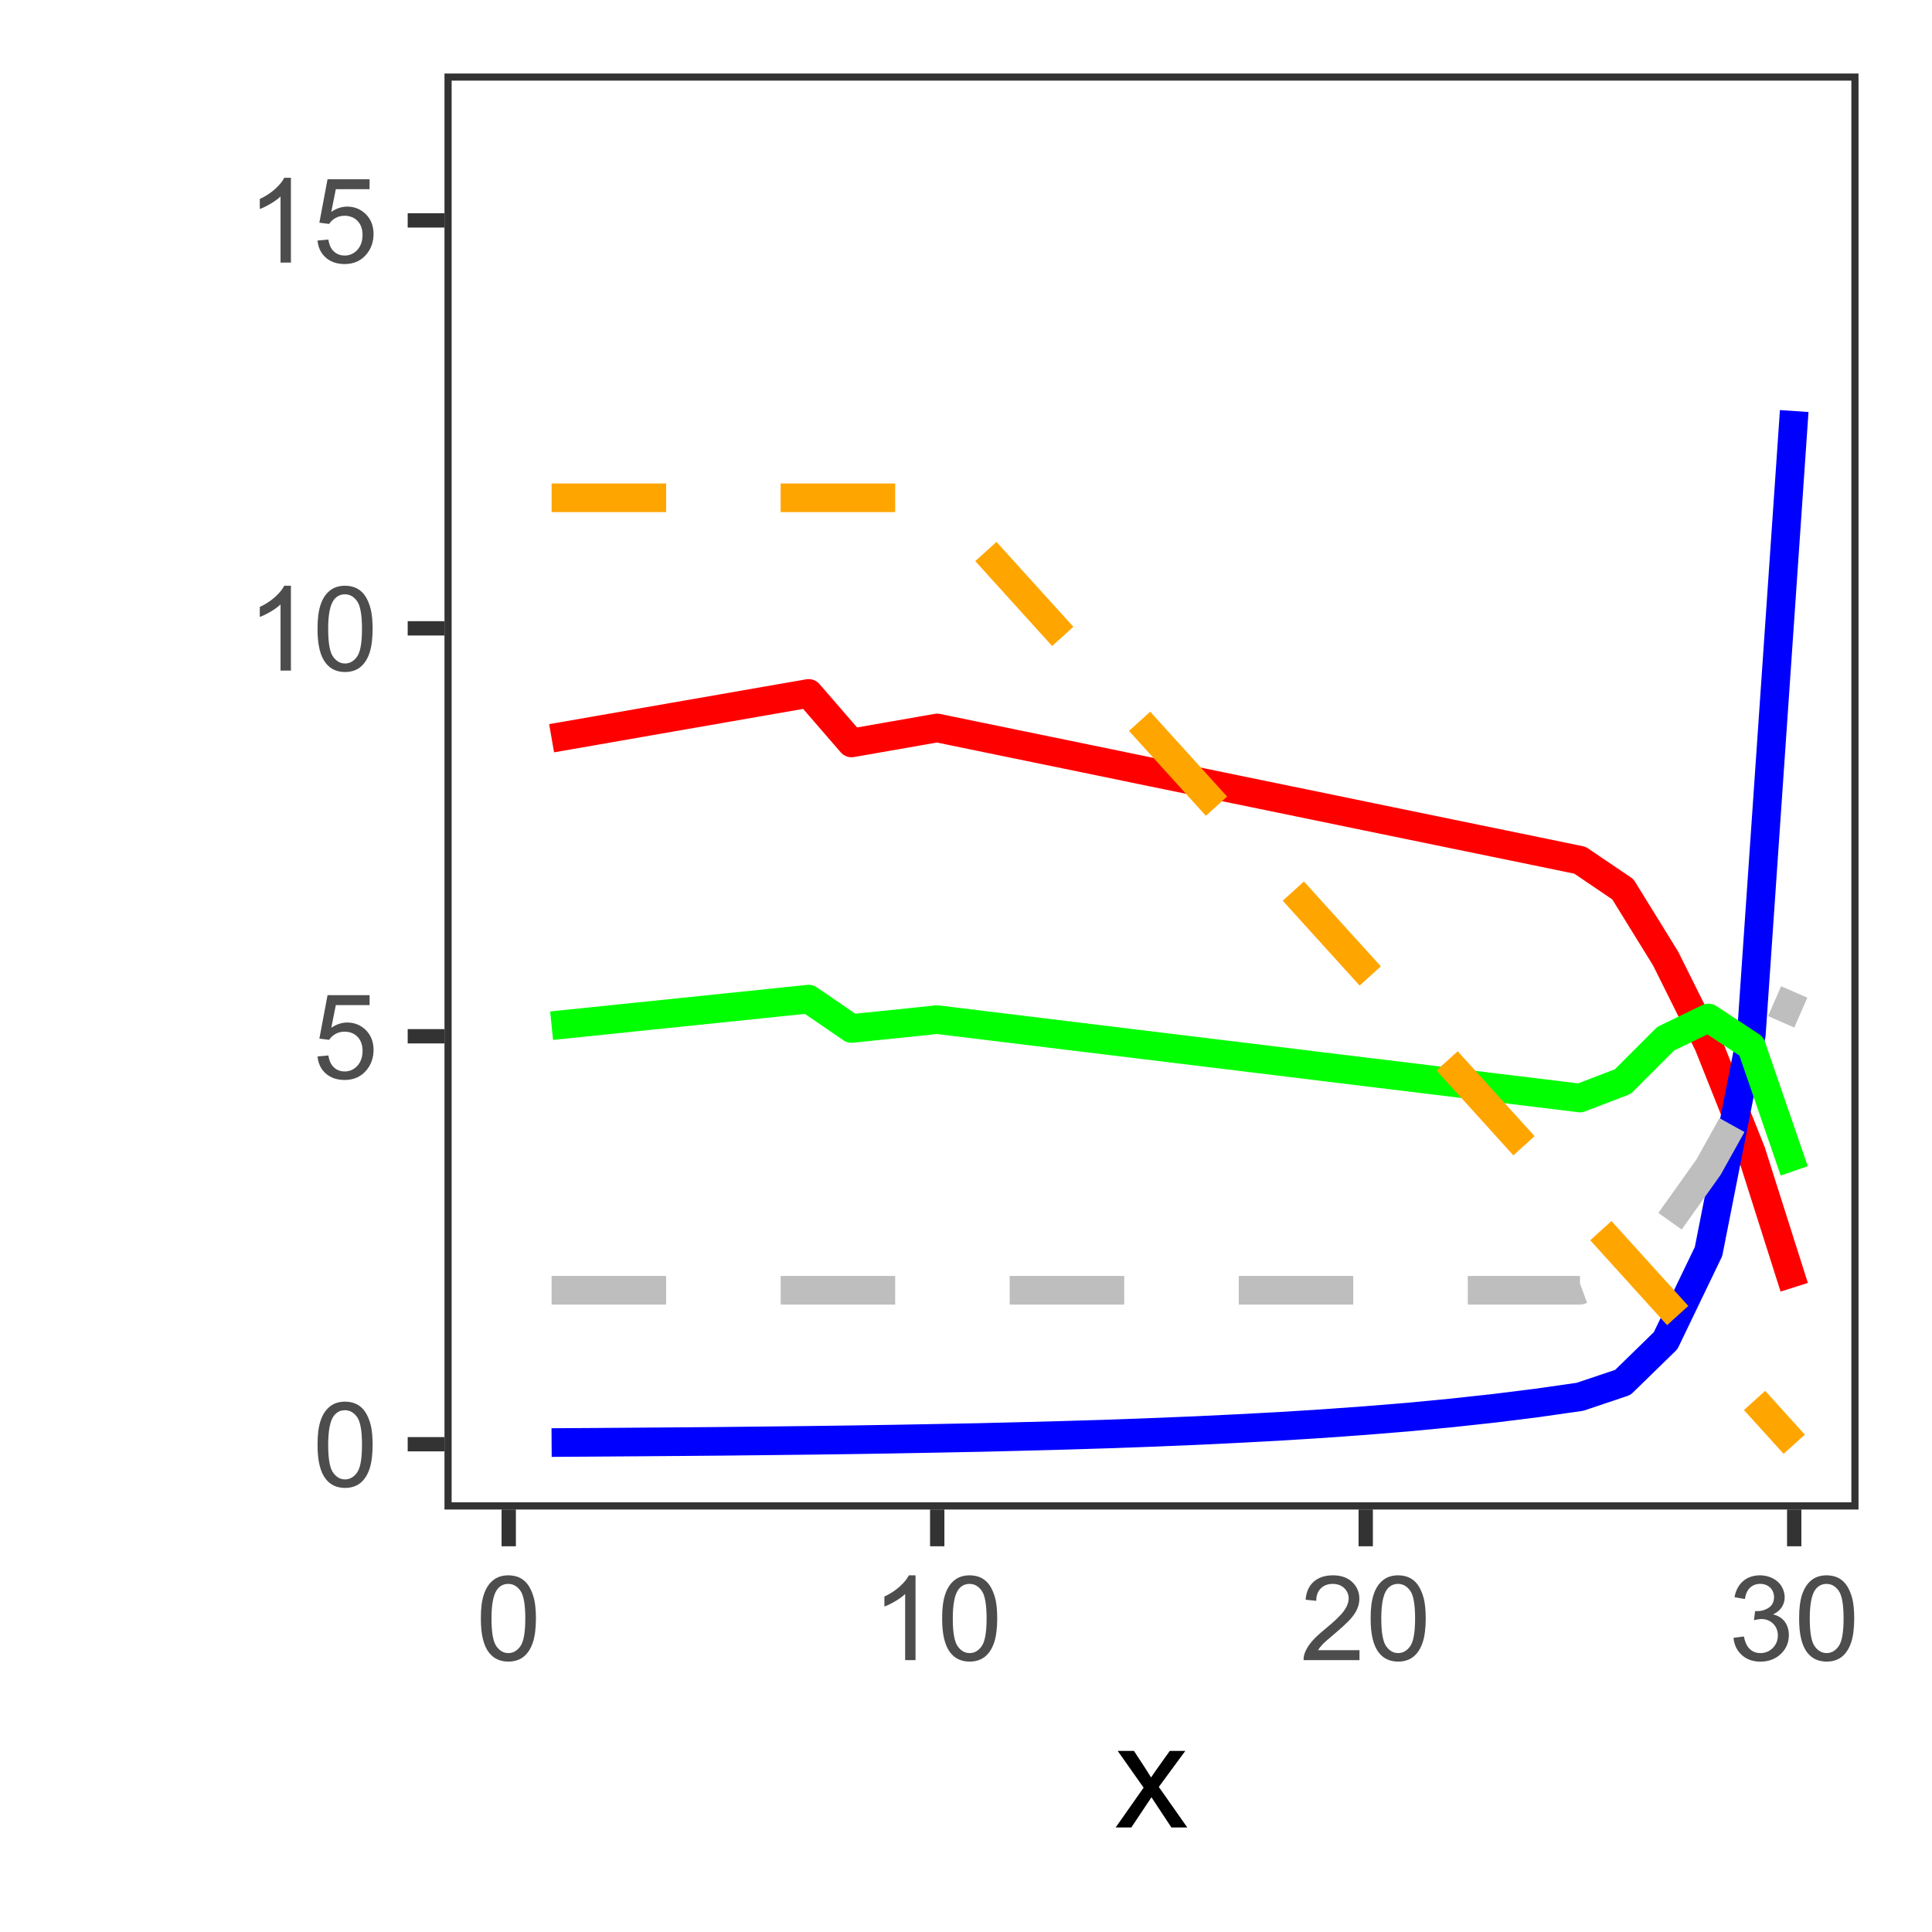
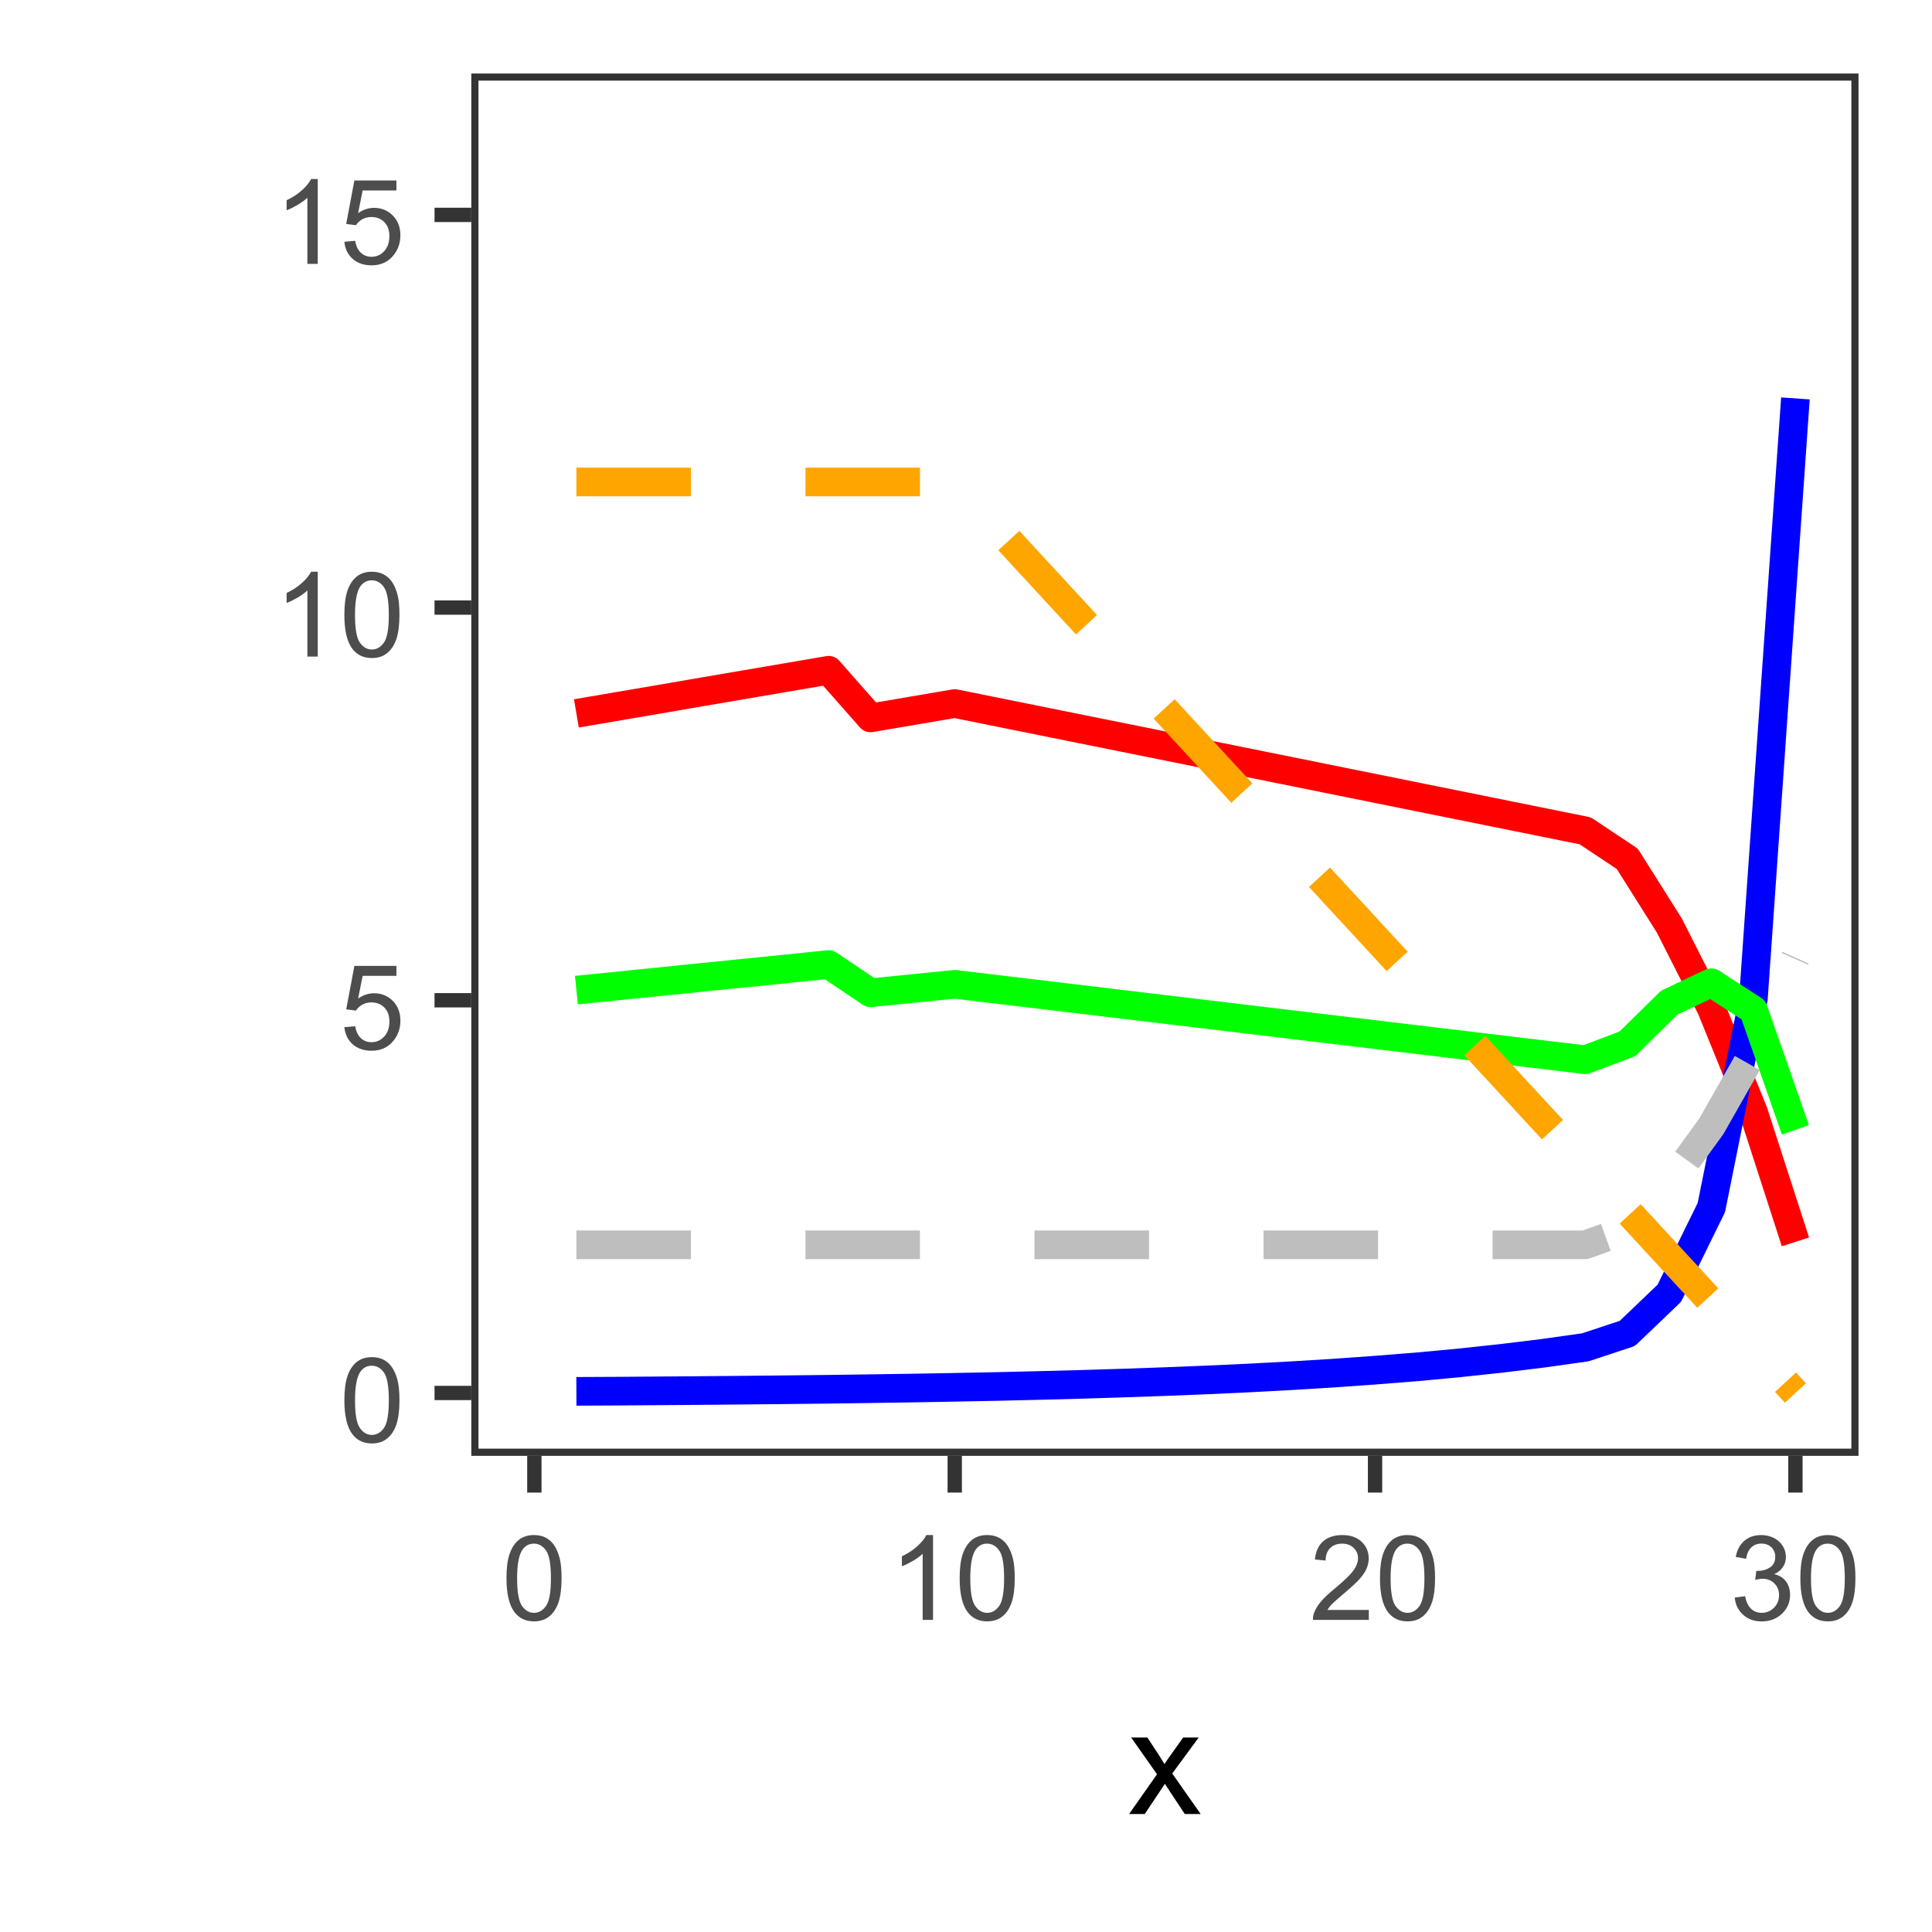
- <svg xmlns="http://www.w3.org/2000/svg" xmlns:xlink="http://www.w3.org/1999/xlink" width="144pt" height="144pt" viewBox="0 0 144 144" version="1.1">
+ <svg xmlns="http://www.w3.org/2000/svg" xmlns:xlink="http://www.w3.org/1999/xlink" width="144" height="144" viewBox="0 0 144 144">
  <defs>
    <g>
-       <symbol overflow="visible" id="glyph0-0">
-         <path style="stroke:none;" d="M 1.102 0 L 1.102 -5.5 L 5.5 -5.5 L 5.5 0 Z M 1.238 -0.137 L 5.363 -0.137 L 5.363 -5.363 L 1.238 -5.363 Z M 1.238 -0.137 " />
-       </symbol>
-       <symbol overflow="visible" id="glyph0-1">
-         <path style="stroke:none;" d="M 0.367 -3.105 C 0.363 -3.848 0.438 -4.445 0.594 -4.902 C 0.742 -5.355 0.973 -5.707 1.277 -5.953 C 1.578 -6.199 1.957 -6.32 2.418 -6.324 C 2.754 -6.32 3.051 -6.254 3.309 -6.121 C 3.562 -5.984 3.773 -5.789 3.938 -5.531 C 4.102 -5.273 4.23 -4.961 4.328 -4.594 C 4.422 -4.227 4.469 -3.73 4.473 -3.105 C 4.469 -2.367 4.395 -1.77 4.242 -1.316 C 4.09 -0.859 3.863 -0.508 3.562 -0.262 C 3.258 -0.016 2.875 0.105 2.418 0.109 C 1.809 0.105 1.332 -0.109 0.988 -0.547 C 0.57 -1.066 0.363 -1.922 0.367 -3.105 Z M 1.16 -3.105 C 1.16 -2.07 1.281 -1.379 1.523 -1.039 C 1.766 -0.695 2.062 -0.527 2.418 -0.527 C 2.773 -0.527 3.074 -0.699 3.316 -1.043 C 3.559 -1.387 3.68 -2.074 3.68 -3.105 C 3.68 -4.145 3.559 -4.832 3.316 -5.172 C 3.074 -5.512 2.77 -5.684 2.41 -5.684 C 2.051 -5.684 1.77 -5.531 1.559 -5.234 C 1.293 -4.844 1.16 -4.137 1.16 -3.105 Z M 1.16 -3.105 " />
-       </symbol>
-       <symbol overflow="visible" id="glyph0-2">
-         <path style="stroke:none;" d="M 0.367 -1.648 L 1.176 -1.719 C 1.234 -1.32 1.375 -1.023 1.594 -0.824 C 1.812 -0.625 2.078 -0.527 2.391 -0.527 C 2.762 -0.527 3.074 -0.668 3.336 -0.949 C 3.59 -1.23 3.719 -1.602 3.723 -2.066 C 3.719 -2.504 3.594 -2.852 3.348 -3.109 C 3.098 -3.363 2.773 -3.492 2.375 -3.492 C 2.125 -3.492 1.902 -3.434 1.703 -3.32 C 1.5 -3.207 1.344 -3.062 1.23 -2.883 L 0.504 -2.977 L 1.113 -6.215 L 4.246 -6.215 L 4.246 -5.473 L 1.73 -5.473 L 1.391 -3.781 C 1.766 -4.039 2.164 -4.172 2.582 -4.176 C 3.129 -4.172 3.594 -3.98 3.973 -3.605 C 4.352 -3.223 4.539 -2.734 4.543 -2.137 C 4.539 -1.562 4.375 -1.07 4.043 -0.656 C 3.637 -0.148 3.086 0.105 2.391 0.109 C 1.816 0.105 1.348 -0.051 0.984 -0.371 C 0.621 -0.691 0.414 -1.117 0.367 -1.648 Z M 0.367 -1.648 " />
-       </symbol>
-       <symbol overflow="visible" id="glyph0-3">
-         <path style="stroke:none;" d="M 3.277 0 L 2.504 0 L 2.504 -4.93 C 2.316 -4.75 2.074 -4.574 1.773 -4.395 C 1.469 -4.215 1.195 -4.082 0.957 -3.996 L 0.957 -4.742 C 1.387 -4.941 1.766 -5.188 2.09 -5.48 C 2.414 -5.77 2.645 -6.051 2.781 -6.324 L 3.277 -6.324 Z M 3.277 0 " />
-       </symbol>
-       <symbol overflow="visible" id="glyph0-4">
-         <path style="stroke:none;" d="M 4.43 -0.742 L 4.43 0 L 0.266 0 C 0.258 -0.188 0.289 -0.367 0.355 -0.539 C 0.461 -0.82 0.629 -1.098 0.863 -1.375 C 1.094 -1.648 1.434 -1.965 1.879 -2.328 C 2.562 -2.887 3.023 -3.332 3.266 -3.664 C 3.5 -3.988 3.621 -4.301 3.625 -4.594 C 3.621 -4.898 3.512 -5.156 3.297 -5.367 C 3.074 -5.578 2.789 -5.684 2.441 -5.684 C 2.066 -5.684 1.77 -5.57 1.547 -5.348 C 1.32 -5.125 1.207 -4.816 1.207 -4.422 L 0.414 -4.504 C 0.465 -5.094 0.668 -5.543 1.027 -5.855 C 1.379 -6.164 1.855 -6.32 2.457 -6.324 C 3.059 -6.32 3.539 -6.152 3.891 -5.82 C 4.242 -5.484 4.418 -5.07 4.422 -4.578 C 4.418 -4.32 4.367 -4.074 4.266 -3.832 C 4.164 -3.59 3.992 -3.332 3.754 -3.062 C 3.512 -2.793 3.113 -2.426 2.562 -1.957 C 2.094 -1.566 1.797 -1.301 1.664 -1.16 C 1.531 -1.02 1.422 -0.879 1.34 -0.742 Z M 4.43 -0.742 " />
-       </symbol>
-       <symbol overflow="visible" id="glyph0-5">
-         <path style="stroke:none;" d="M 0.371 -1.664 L 1.145 -1.766 C 1.23 -1.324 1.383 -1.008 1.598 -0.816 C 1.809 -0.621 2.066 -0.527 2.375 -0.527 C 2.734 -0.527 3.043 -0.652 3.297 -0.906 C 3.547 -1.156 3.672 -1.469 3.676 -1.844 C 3.672 -2.195 3.555 -2.488 3.324 -2.719 C 3.09 -2.949 2.797 -3.062 2.441 -3.066 C 2.293 -3.062 2.109 -3.035 1.895 -2.98 L 1.98 -3.66 C 2.031 -3.652 2.07 -3.648 2.105 -3.652 C 2.434 -3.648 2.73 -3.734 2.996 -3.91 C 3.254 -4.078 3.387 -4.344 3.391 -4.703 C 3.387 -4.984 3.289 -5.219 3.102 -5.406 C 2.906 -5.59 2.66 -5.684 2.359 -5.688 C 2.055 -5.684 1.805 -5.59 1.605 -5.402 C 1.402 -5.215 1.273 -4.93 1.219 -4.555 L 0.445 -4.691 C 0.539 -5.207 0.754 -5.609 1.09 -5.895 C 1.426 -6.18 1.844 -6.32 2.344 -6.324 C 2.688 -6.32 3.004 -6.246 3.293 -6.102 C 3.582 -5.953 3.801 -5.754 3.953 -5.5 C 4.105 -5.242 4.184 -4.973 4.184 -4.688 C 4.184 -4.414 4.109 -4.164 3.965 -3.945 C 3.816 -3.719 3.602 -3.543 3.316 -3.41 C 3.688 -3.324 3.977 -3.145 4.184 -2.875 C 4.391 -2.602 4.492 -2.262 4.496 -1.859 C 4.492 -1.305 4.293 -0.84 3.895 -0.461 C 3.492 -0.078 2.984 0.109 2.371 0.113 C 1.816 0.109 1.355 -0.051 0.992 -0.379 C 0.625 -0.707 0.418 -1.137 0.371 -1.664 Z M 0.371 -1.664 " />
-       </symbol>
-       <symbol overflow="visible" id="glyph1-0">
-         <path style="stroke:none;" d="M 1.375 0 L 1.375 -6.875 L 6.875 -6.875 L 6.875 0 Z M 1.547 -0.172 L 6.703 -0.172 L 6.703 -6.703 L 1.547 -6.703 Z M 1.547 -0.172 " />
-       </symbol>
-       <symbol overflow="visible" id="glyph1-1">
-         <path style="stroke:none;" d="M 0.082 0 L 2.164 -2.965 L 0.234 -5.703 L 1.445 -5.703 L 2.32 -4.367 C 2.484 -4.109 2.617 -3.898 2.719 -3.727 C 2.875 -3.961 3.02 -4.168 3.152 -4.355 L 4.113 -5.703 L 5.27 -5.703 L 3.297 -3.02 L 5.418 0 L 4.234 0 L 3.062 -1.773 L 2.75 -2.25 L 1.25 0 Z M 0.082 0 " />
-       </symbol>
+       <g id="glyph-0-0">
+         <path d="M 0.367 -3.105 C 0.367 -3.852 0.441 -4.449 0.594 -4.906 C 0.75 -5.359 0.977 -5.711 1.277 -5.957 C 1.582 -6.203 1.961 -6.324 2.418 -6.324 C 2.758 -6.324 3.055 -6.258 3.309 -6.121 C 3.562 -5.984 3.773 -5.789 3.941 -5.531 C 4.105 -5.277 4.238 -4.965 4.332 -4.594 C 4.426 -4.227 4.473 -3.73 4.473 -3.105 C 4.473 -2.367 4.398 -1.77 4.246 -1.316 C 4.094 -0.863 3.867 -0.512 3.562 -0.266 C 3.262 -0.016 2.879 0.109 2.418 0.109 C 1.812 0.109 1.336 -0.109 0.988 -0.547 C 0.574 -1.07 0.367 -1.922 0.367 -3.105 M 1.16 -3.105 C 1.16 -2.074 1.281 -1.383 1.523 -1.043 C 1.766 -0.699 2.062 -0.527 2.418 -0.527 C 2.773 -0.527 3.074 -0.699 3.316 -1.043 C 3.559 -1.387 3.68 -2.074 3.68 -3.105 C 3.68 -4.145 3.559 -4.832 3.316 -5.172 C 3.074 -5.516 2.773 -5.684 2.41 -5.684 C 2.055 -5.684 1.773 -5.535 1.559 -5.234 C 1.293 -4.852 1.16 -4.141 1.16 -3.105 Z M 1.16 -3.105 " />
+       </g>
+       <g id="glyph-0-1">
+         <path d="M 0.367 -1.648 L 1.176 -1.719 C 1.238 -1.324 1.379 -1.027 1.598 -0.828 C 1.816 -0.629 2.078 -0.527 2.391 -0.527 C 2.762 -0.527 3.078 -0.668 3.336 -0.949 C 3.594 -1.23 3.723 -1.602 3.723 -2.066 C 3.723 -2.508 3.598 -2.855 3.348 -3.109 C 3.102 -3.367 2.777 -3.492 2.375 -3.492 C 2.125 -3.492 1.902 -3.438 1.703 -3.324 C 1.5 -3.211 1.344 -3.062 1.23 -2.883 L 0.504 -2.977 L 1.113 -6.215 L 4.246 -6.215 L 4.246 -5.473 L 1.73 -5.473 L 1.391 -3.781 C 1.77 -4.043 2.168 -4.176 2.582 -4.176 C 3.133 -4.176 3.598 -3.984 3.977 -3.605 C 4.352 -3.223 4.543 -2.734 4.543 -2.137 C 4.543 -1.566 4.375 -1.074 4.043 -0.656 C 3.641 -0.148 3.09 0.109 2.391 0.109 C 1.816 0.109 1.348 -0.055 0.984 -0.375 C 0.625 -0.695 0.418 -1.121 0.367 -1.648 Z M 0.367 -1.648 " />
+       </g>
+       <g id="glyph-0-2">
+         <path d="M 3.277 0 L 2.504 0 L 2.504 -4.93 C 2.32 -4.75 2.074 -4.574 1.773 -4.395 C 1.469 -4.219 1.199 -4.086 0.957 -3.996 L 0.957 -4.742 C 1.391 -4.945 1.77 -5.195 2.094 -5.484 C 2.418 -5.773 2.645 -6.055 2.781 -6.324 L 3.277 -6.324 Z M 3.277 0 " />
+       </g>
+       <g id="glyph-0-3">
+         <path d="M 4.43 -0.742 L 4.43 0 L 0.266 0 C 0.262 -0.188 0.289 -0.367 0.355 -0.539 C 0.461 -0.82 0.633 -1.102 0.867 -1.375 C 1.098 -1.648 1.438 -1.969 1.879 -2.328 C 2.562 -2.891 3.023 -3.336 3.266 -3.664 C 3.508 -3.992 3.625 -4.301 3.625 -4.594 C 3.625 -4.898 3.516 -5.16 3.297 -5.367 C 3.078 -5.578 2.793 -5.684 2.441 -5.684 C 2.066 -5.684 1.77 -5.574 1.547 -5.352 C 1.324 -5.125 1.211 -4.816 1.207 -4.422 L 0.414 -4.504 C 0.469 -5.098 0.672 -5.547 1.027 -5.859 C 1.383 -6.168 1.859 -6.324 2.457 -6.324 C 3.062 -6.324 3.539 -6.156 3.895 -5.824 C 4.246 -5.488 4.422 -5.07 4.422 -4.578 C 4.422 -4.324 4.371 -4.078 4.266 -3.832 C 4.164 -3.59 3.992 -3.332 3.754 -3.062 C 3.516 -2.793 3.117 -2.426 2.562 -1.957 C 2.098 -1.566 1.801 -1.301 1.668 -1.164 C 1.535 -1.023 1.426 -0.883 1.34 -0.742 Z M 4.43 -0.742 " />
+       </g>
+       <g id="glyph-0-4">
+         <path d="M 0.371 -1.664 L 1.145 -1.766 C 1.23 -1.328 1.383 -1.012 1.598 -0.82 C 1.809 -0.625 2.07 -0.527 2.375 -0.527 C 2.738 -0.527 3.047 -0.656 3.297 -0.906 C 3.547 -1.16 3.672 -1.473 3.676 -1.844 C 3.672 -2.199 3.559 -2.492 3.324 -2.723 C 3.094 -2.953 2.797 -3.066 2.441 -3.066 C 2.293 -3.066 2.113 -3.039 1.895 -2.98 L 1.98 -3.66 C 2.031 -3.656 2.074 -3.652 2.105 -3.652 C 2.434 -3.652 2.73 -3.738 2.996 -3.91 C 3.258 -4.082 3.391 -4.348 3.391 -4.703 C 3.391 -4.988 3.293 -5.223 3.102 -5.41 C 2.91 -5.598 2.664 -5.688 2.359 -5.688 C 2.059 -5.688 1.809 -5.594 1.605 -5.406 C 1.406 -5.215 1.277 -4.934 1.219 -4.555 L 0.445 -4.691 C 0.543 -5.211 0.758 -5.613 1.09 -5.898 C 1.426 -6.184 1.844 -6.324 2.344 -6.324 C 2.688 -6.324 3.004 -6.25 3.293 -6.105 C 3.582 -5.957 3.801 -5.754 3.957 -5.5 C 4.109 -5.246 4.184 -4.973 4.184 -4.688 C 4.184 -4.414 4.113 -4.168 3.965 -3.945 C 3.82 -3.723 3.605 -3.543 3.316 -3.41 C 3.691 -3.324 3.98 -3.148 4.184 -2.875 C 4.391 -2.605 4.496 -2.266 4.496 -1.859 C 4.496 -1.312 4.293 -0.844 3.895 -0.461 C 3.492 -0.078 2.984 0.113 2.371 0.113 C 1.82 0.113 1.359 -0.055 0.996 -0.383 C 0.629 -0.711 0.422 -1.141 0.371 -1.664 Z M 0.371 -1.664 " />
+       </g>
+       <g id="glyph-1-0">
+         <path d="M 0.082 0 L 2.164 -2.965 L 0.234 -5.703 L 1.445 -5.703 L 2.32 -4.367 C 2.484 -4.113 2.617 -3.898 2.719 -3.727 C 2.875 -3.965 3.02 -4.172 3.152 -4.355 L 4.113 -5.703 L 5.27 -5.703 L 3.297 -3.02 L 5.418 0 L 4.234 0 L 3.062 -1.773 L 2.75 -2.25 L 1.25 0 Z M 0.082 0 " />
+       </g>
    </g>
-     <clipPath id="clip1">
-       <path d="M 33.129 5.48 L 138.523 5.48 L 138.523 112.512 L 33.129 112.512 Z M 33.129 5.48 " />
+     <clipPath id="clip-0">
+       <path clip-rule="nonzero" d="M 35.129 5.48 L 138.523 5.48 L 138.523 108.512 L 35.129 108.512 Z M 35.129 5.48 " />
    </clipPath>
-     <clipPath id="clip2">
-       <path d="M 33.129 5.48 L 138.523 5.48 L 138.523 112.512 L 33.129 112.512 Z M 33.129 5.48 " />
+     <clipPath id="clip-1">
+       <path clip-rule="nonzero" d="M 35.129 5.48 L 138.523 5.48 L 138.523 108.512 L 35.129 108.512 Z M 35.129 5.48 " />
    </clipPath>
  </defs>
-   <g id="surface86">
-     <rect x="0" y="0" width="144" height="144" style="fill:rgb(100%,100%,100%);fill-opacity:1;stroke:none;" />
-     <rect x="0" y="0" width="144" height="144" style="fill:rgb(100%,100%,100%);fill-opacity:1;stroke:none;" />
-     <path style="fill:none;stroke-width:1.067;stroke-linecap:round;stroke-linejoin:round;stroke:rgb(100%,100%,100%);stroke-opacity:1;stroke-miterlimit:10;" d="M 0 144 L 144 144 L 144 0 L 0 0 Z M 0 144 " />
-     <g clip-path="url(#clip1)" clip-rule="nonzero">
-       <path style=" stroke:none;fill-rule:nonzero;fill:rgb(100%,100%,100%);fill-opacity:1;" d="M 33.129 112.508 L 138.523 112.508 L 138.523 5.477 L 33.129 5.477 Z M 33.129 112.508 " />
-     </g>
-     <path style="fill:none;stroke-width:2.134;stroke-linecap:butt;stroke-linejoin:round;stroke:rgb(100%,0%,0%);stroke-opacity:1;stroke-miterlimit:10;" d="M 41.113 55.023 L 44.305 54.469 L 50.695 53.352 L 53.887 52.797 L 57.082 52.238 L 60.273 51.684 L 63.469 55.375 L 66.66 54.816 L 69.855 54.258 L 73.051 54.918 L 76.242 55.574 L 79.438 56.23 L 82.629 56.887 L 85.824 57.547 L 89.02 58.203 L 92.211 58.859 L 95.406 59.516 L 98.598 60.172 L 101.793 60.832 L 104.988 61.488 L 108.18 62.145 L 111.375 62.801 L 114.566 63.457 L 117.762 64.117 L 120.957 66.281 L 124.148 71.449 L 127.344 77.867 L 130.535 85.883 L 133.73 95.945 " />
-     <path style="fill:none;stroke-width:2.134;stroke-linecap:butt;stroke-linejoin:round;stroke:rgb(0%,0%,100%);stroke-opacity:1;stroke-miterlimit:10;" d="M 41.113 107.52 L 44.305 107.5 L 50.695 107.453 L 53.887 107.426 L 57.082 107.391 L 60.273 107.355 L 63.469 107.312 L 66.66 107.262 L 69.855 107.203 L 73.051 107.141 L 76.242 107.062 L 79.438 106.977 L 82.629 106.879 L 85.824 106.762 L 89.02 106.633 L 92.211 106.48 L 95.406 106.309 L 98.598 106.109 L 101.793 105.879 L 104.988 105.617 L 108.18 105.312 L 111.375 104.965 L 114.566 104.566 L 117.762 104.109 L 120.957 103.035 L 124.148 99.922 L 127.344 93.281 L 130.535 77.105 L 133.73 30.637 " />
-     <path style="fill:none;stroke-width:2.134;stroke-linecap:butt;stroke-linejoin:round;stroke:rgb(0%,100%,0%);stroke-opacity:1;stroke-miterlimit:10;" d="M 41.113 76.449 L 44.305 76.121 L 47.5 75.789 L 50.695 75.461 L 53.887 75.129 L 57.082 74.801 L 60.273 74.469 L 63.469 76.656 L 66.66 76.328 L 69.855 75.996 L 73.051 76.387 L 76.242 76.777 L 79.438 77.168 L 82.629 77.555 L 89.02 78.336 L 92.211 78.723 L 95.406 79.113 L 98.598 79.504 L 101.793 79.895 L 104.988 80.281 L 108.18 80.672 L 111.375 81.062 L 114.566 81.449 L 117.762 81.84 L 120.957 80.613 L 124.148 77.422 L 127.344 75.875 L 130.535 77.984 L 133.73 87.27 " />
-     <path style="fill:none;stroke-width:2.134;stroke-linecap:butt;stroke-linejoin:round;stroke:rgb(100%,64.706%,0%);stroke-opacity:1;stroke-dasharray:8.536,8.536;stroke-miterlimit:10;" d="M 41.113 37.102 L 69.855 37.102 L 73.051 40.629 L 76.242 44.156 L 79.438 47.684 L 82.629 51.211 L 89.02 58.266 L 92.211 61.793 L 95.406 65.32 L 98.598 68.848 L 101.793 72.371 L 104.988 75.898 L 108.18 79.426 L 111.375 82.953 L 114.566 86.48 L 120.957 93.535 L 124.148 97.062 L 127.344 100.59 L 130.535 104.117 L 133.73 107.645 " />
-     <path style="fill:none;stroke-width:2.134;stroke-linecap:butt;stroke-linejoin:round;stroke:rgb(74.51%,74.51%,74.51%);stroke-opacity:1;stroke-dasharray:8.536,8.536;stroke-miterlimit:10;" d="M 41.113 96.168 L 117.762 96.168 L 120.957 94.992 L 124.148 91.48 L 127.344 86.992 L 130.535 81.258 L 133.73 73.934 " />
-     <g clip-path="url(#clip2)" clip-rule="nonzero">
-       <path style="fill:none;stroke-width:1.067;stroke-linecap:round;stroke-linejoin:round;stroke:rgb(20%,20%,20%);stroke-opacity:1;stroke-miterlimit:10;" d="M 33.129 112.508 L 138.523 112.508 L 138.523 5.477 L 33.129 5.477 Z M 33.129 112.508 " />
-     </g>
-     <g style="fill:rgb(30.196%,30.196%,30.196%);fill-opacity:1;">
-       <use xlink:href="#glyph0-1" x="23.301" y="110.793" />
-     </g>
-     <g style="fill:rgb(30.196%,30.196%,30.196%);fill-opacity:1;">
-       <use xlink:href="#glyph0-2" x="23.301" y="80.387" />
-     </g>
-     <g style="fill:rgb(30.196%,30.196%,30.196%);fill-opacity:1;">
-       <use xlink:href="#glyph0-3" x="18.406" y="49.98" />
-       <use xlink:href="#glyph0-1" x="23.3" y="49.98" />
-     </g>
-     <g style="fill:rgb(30.196%,30.196%,30.196%);fill-opacity:1;">
-       <use xlink:href="#glyph0-3" x="18.406" y="19.574" />
-       <use xlink:href="#glyph0-2" x="23.3" y="19.574" />
-     </g>
-     <path style="fill:none;stroke-width:1.067;stroke-linecap:butt;stroke-linejoin:round;stroke:rgb(20%,20%,20%);stroke-opacity:1;stroke-miterlimit:10;" d="M 30.387 107.645 L 33.129 107.645 " />
-     <path style="fill:none;stroke-width:1.067;stroke-linecap:butt;stroke-linejoin:round;stroke:rgb(20%,20%,20%);stroke-opacity:1;stroke-miterlimit:10;" d="M 30.387 77.238 L 33.129 77.238 " />
-     <path style="fill:none;stroke-width:1.067;stroke-linecap:butt;stroke-linejoin:round;stroke:rgb(20%,20%,20%);stroke-opacity:1;stroke-miterlimit:10;" d="M 30.387 46.832 L 33.129 46.832 " />
-     <path style="fill:none;stroke-width:1.067;stroke-linecap:butt;stroke-linejoin:round;stroke:rgb(20%,20%,20%);stroke-opacity:1;stroke-miterlimit:10;" d="M 30.387 16.426 L 33.129 16.426 " />
-     <path style="fill:none;stroke-width:1.067;stroke-linecap:butt;stroke-linejoin:round;stroke:rgb(20%,20%,20%);stroke-opacity:1;stroke-miterlimit:10;" d="M 37.918 115.25 L 37.918 112.508 " />
-     <path style="fill:none;stroke-width:1.067;stroke-linecap:butt;stroke-linejoin:round;stroke:rgb(20%,20%,20%);stroke-opacity:1;stroke-miterlimit:10;" d="M 69.855 115.25 L 69.855 112.508 " />
-     <path style="fill:none;stroke-width:1.067;stroke-linecap:butt;stroke-linejoin:round;stroke:rgb(20%,20%,20%);stroke-opacity:1;stroke-miterlimit:10;" d="M 101.793 115.25 L 101.793 112.508 " />
-     <path style="fill:none;stroke-width:1.067;stroke-linecap:butt;stroke-linejoin:round;stroke:rgb(20%,20%,20%);stroke-opacity:1;stroke-miterlimit:10;" d="M 133.73 115.25 L 133.73 112.508 " />
-     <g style="fill:rgb(30.196%,30.196%,30.196%);fill-opacity:1;">
-       <use xlink:href="#glyph0-1" x="35.473" y="123.738" />
-     </g>
-     <g style="fill:rgb(30.196%,30.196%,30.196%);fill-opacity:1;">
-       <use xlink:href="#glyph0-3" x="64.961" y="123.738" />
-       <use xlink:href="#glyph0-1" x="69.855" y="123.738" />
-     </g>
-     <g style="fill:rgb(30.196%,30.196%,30.196%);fill-opacity:1;">
-       <use xlink:href="#glyph0-4" x="96.898" y="123.738" />
-       <use xlink:href="#glyph0-1" x="101.793" y="123.738" />
-     </g>
-     <g style="fill:rgb(30.196%,30.196%,30.196%);fill-opacity:1;">
-       <use xlink:href="#glyph0-5" x="128.836" y="123.738" />
-       <use xlink:href="#glyph0-1" x="133.73" y="123.738" />
-     </g>
-     <g style="fill:rgb(0%,0%,0%);fill-opacity:1;">
-       <use xlink:href="#glyph1-1" x="83.074" y="136.207" />
-     </g>
+   <rect x="-14.4" y="-14.4" width="172.8" height="172.8" fill="rgb(100%, 100%, 100%)" fill-opacity="1" />
+   <rect x="-14.4" y="-14.4" width="172.8" height="172.8" fill="rgb(100%, 100%, 100%)" fill-opacity="1" />
+   <path fill="none" stroke-width="1.067" stroke-linecap="round" stroke-linejoin="round" stroke="rgb(100%, 100%, 100%)" stroke-opacity="1" stroke-miterlimit="10" d="M 0 144 L 144 144 L 144 0 L 0 0 Z M 0 144 " />
+   <g clip-path="url(#clip-0)">
+     <path fill-rule="nonzero" fill="rgb(100%, 100%, 100%)" fill-opacity="1" d="M 35.129 108.508 L 138.523 108.508 L 138.523 5.477 L 35.129 5.477 Z M 35.129 108.508 " />
+   </g>
+   <path fill="none" stroke-width="2.134" stroke-linecap="butt" stroke-linejoin="round" stroke="rgb(100%, 0%, 0%)" stroke-opacity="1" stroke-miterlimit="10" d="M 42.961 53.172 L 49.227 52.102 L 52.359 51.562 L 61.758 49.957 L 64.891 53.508 L 68.027 52.973 L 71.16 52.438 L 80.559 54.336 L 83.691 54.965 L 105.621 59.395 L 108.758 60.027 L 118.156 61.926 L 121.289 64.012 L 124.422 68.984 L 127.555 75.16 L 130.688 82.879 L 133.82 92.562 " />
+   <path fill="none" stroke-width="2.134" stroke-linecap="butt" stroke-linejoin="round" stroke="rgb(0%, 0%, 100%)" stroke-opacity="1" stroke-miterlimit="10" d="M 42.961 103.703 L 46.094 103.688 L 52.359 103.641 L 55.492 103.613 L 58.625 103.582 L 61.758 103.547 L 64.891 103.504 L 68.027 103.457 L 71.16 103.402 L 74.293 103.34 L 77.426 103.266 L 80.559 103.184 L 83.691 103.086 L 86.824 102.977 L 89.957 102.852 L 93.09 102.707 L 96.223 102.539 L 99.355 102.348 L 102.488 102.125 L 105.621 101.875 L 108.758 101.582 L 111.891 101.246 L 115.023 100.863 L 118.156 100.422 L 121.289 99.387 L 124.422 96.391 L 127.555 90 L 130.688 74.43 L 133.82 29.695 " />
+   <path fill="none" stroke-width="2.134" stroke-linecap="butt" stroke-linejoin="round" stroke="rgb(0%, 100%, 0%)" stroke-opacity="1" stroke-miterlimit="10" d="M 42.961 73.797 L 49.227 73.164 L 52.359 72.844 L 58.625 72.211 L 61.758 71.891 L 64.891 73.996 L 68.027 73.68 L 71.16 73.363 L 105.621 77.488 L 108.758 77.863 L 118.156 78.988 L 121.289 77.805 L 124.422 74.73 L 127.555 73.246 L 130.688 75.273 L 133.82 84.211 " />
+   <path fill="none" stroke-width="2.134" stroke-linecap="butt" stroke-linejoin="round" stroke="rgb(100%, 64.706%, 0%)" stroke-opacity="1" stroke-dasharray="8.536 8.536" stroke-miterlimit="10" d="M 42.961 35.922 L 71.16 35.922 L 83.691 49.5 L 86.824 52.898 L 102.488 69.871 L 105.621 73.27 L 108.758 76.664 L 118.156 86.848 L 121.289 90.246 L 133.82 103.824 " />
+   <path fill="none" stroke-width="2.134" stroke-linecap="butt" stroke-linejoin="round" stroke="rgb(74.51%, 74.51%, 74.51%)" stroke-opacity="1" stroke-dasharray="8.536 8.536" stroke-miterlimit="10" d="M 42.961 92.781 L 118.156 92.781 L 121.289 91.648 L 124.422 88.266 L 127.555 83.945 L 130.688 78.426 L 133.82 71.375 " />
+   <g clip-path="url(#clip-1)">
+     <path fill="none" stroke-width="1.067" stroke-linecap="round" stroke-linejoin="round" stroke="rgb(20%, 20%, 20%)" stroke-opacity="1" stroke-miterlimit="10" d="M 35.129 108.508 L 138.523 108.508 L 138.523 5.477 L 35.129 5.477 Z M 35.129 108.508 " />
+   </g>
+   <g fill="rgb(30.196%, 30.196%, 30.196%)" fill-opacity="1">
+     <use xlink:href="#glyph-0-0" x="25.301" y="107.477" />
+   </g>
+   <g fill="rgb(30.196%, 30.196%, 30.196%)" fill-opacity="1">
+     <use xlink:href="#glyph-0-1" x="25.301" y="78.207" />
+   </g>
+   <g fill="rgb(30.196%, 30.196%, 30.196%)" fill-opacity="1">
+     <use xlink:href="#glyph-0-2" x="20.406" y="48.938" />
+     <use xlink:href="#glyph-0-0" x="25.3" y="48.938" />
+   </g>
+   <g fill="rgb(30.196%, 30.196%, 30.196%)" fill-opacity="1">
+     <use xlink:href="#glyph-0-2" x="20.406" y="19.668" />
+     <use xlink:href="#glyph-0-1" x="25.3" y="19.668" />
+   </g>
+   <path fill="none" stroke-width="1.067" stroke-linecap="butt" stroke-linejoin="round" stroke="rgb(20%, 20%, 20%)" stroke-opacity="1" stroke-miterlimit="10" d="M 32.387 103.824 L 35.129 103.824 " />
+   <path fill="none" stroke-width="1.067" stroke-linecap="butt" stroke-linejoin="round" stroke="rgb(20%, 20%, 20%)" stroke-opacity="1" stroke-miterlimit="10" d="M 32.387 74.555 L 35.129 74.555 " />
+   <path fill="none" stroke-width="1.067" stroke-linecap="butt" stroke-linejoin="round" stroke="rgb(20%, 20%, 20%)" stroke-opacity="1" stroke-miterlimit="10" d="M 32.387 45.285 L 35.129 45.285 " />
+   <path fill="none" stroke-width="1.067" stroke-linecap="butt" stroke-linejoin="round" stroke="rgb(20%, 20%, 20%)" stroke-opacity="1" stroke-miterlimit="10" d="M 32.387 16.016 L 35.129 16.016 " />
+   <path fill="none" stroke-width="1.067" stroke-linecap="butt" stroke-linejoin="round" stroke="rgb(20%, 20%, 20%)" stroke-opacity="1" stroke-miterlimit="10" d="M 39.828 111.25 L 39.828 108.508 " />
+   <path fill="none" stroke-width="1.067" stroke-linecap="butt" stroke-linejoin="round" stroke="rgb(20%, 20%, 20%)" stroke-opacity="1" stroke-miterlimit="10" d="M 71.16 111.25 L 71.16 108.508 " />
+   <path fill="none" stroke-width="1.067" stroke-linecap="butt" stroke-linejoin="round" stroke="rgb(20%, 20%, 20%)" stroke-opacity="1" stroke-miterlimit="10" d="M 102.488 111.25 L 102.488 108.508 " />
+   <path fill="none" stroke-width="1.067" stroke-linecap="butt" stroke-linejoin="round" stroke="rgb(20%, 20%, 20%)" stroke-opacity="1" stroke-miterlimit="10" d="M 133.82 111.25 L 133.82 108.508 " />
+   <g fill="rgb(30.196%, 30.196%, 30.196%)" fill-opacity="1">
+     <use xlink:href="#glyph-0-0" x="37.383" y="120.738" />
+   </g>
+   <g fill="rgb(30.196%, 30.196%, 30.196%)" fill-opacity="1">
+     <use xlink:href="#glyph-0-2" x="66.266" y="120.738" />
+     <use xlink:href="#glyph-0-0" x="71.16" y="120.738" />
+   </g>
+   <g fill="rgb(30.196%, 30.196%, 30.196%)" fill-opacity="1">
+     <use xlink:href="#glyph-0-3" x="97.594" y="120.738" />
+     <use xlink:href="#glyph-0-0" x="102.488" y="120.738" />
+   </g>
+   <g fill="rgb(30.196%, 30.196%, 30.196%)" fill-opacity="1">
+     <use xlink:href="#glyph-0-4" x="128.926" y="120.738" />
+     <use xlink:href="#glyph-0-0" x="133.82" y="120.738" />
+   </g>
+   <g fill="rgb(0%, 0%, 0%)" fill-opacity="1">
+     <use xlink:href="#glyph-1-0" x="84.074" y="135.207" />
  </g>
</svg>
